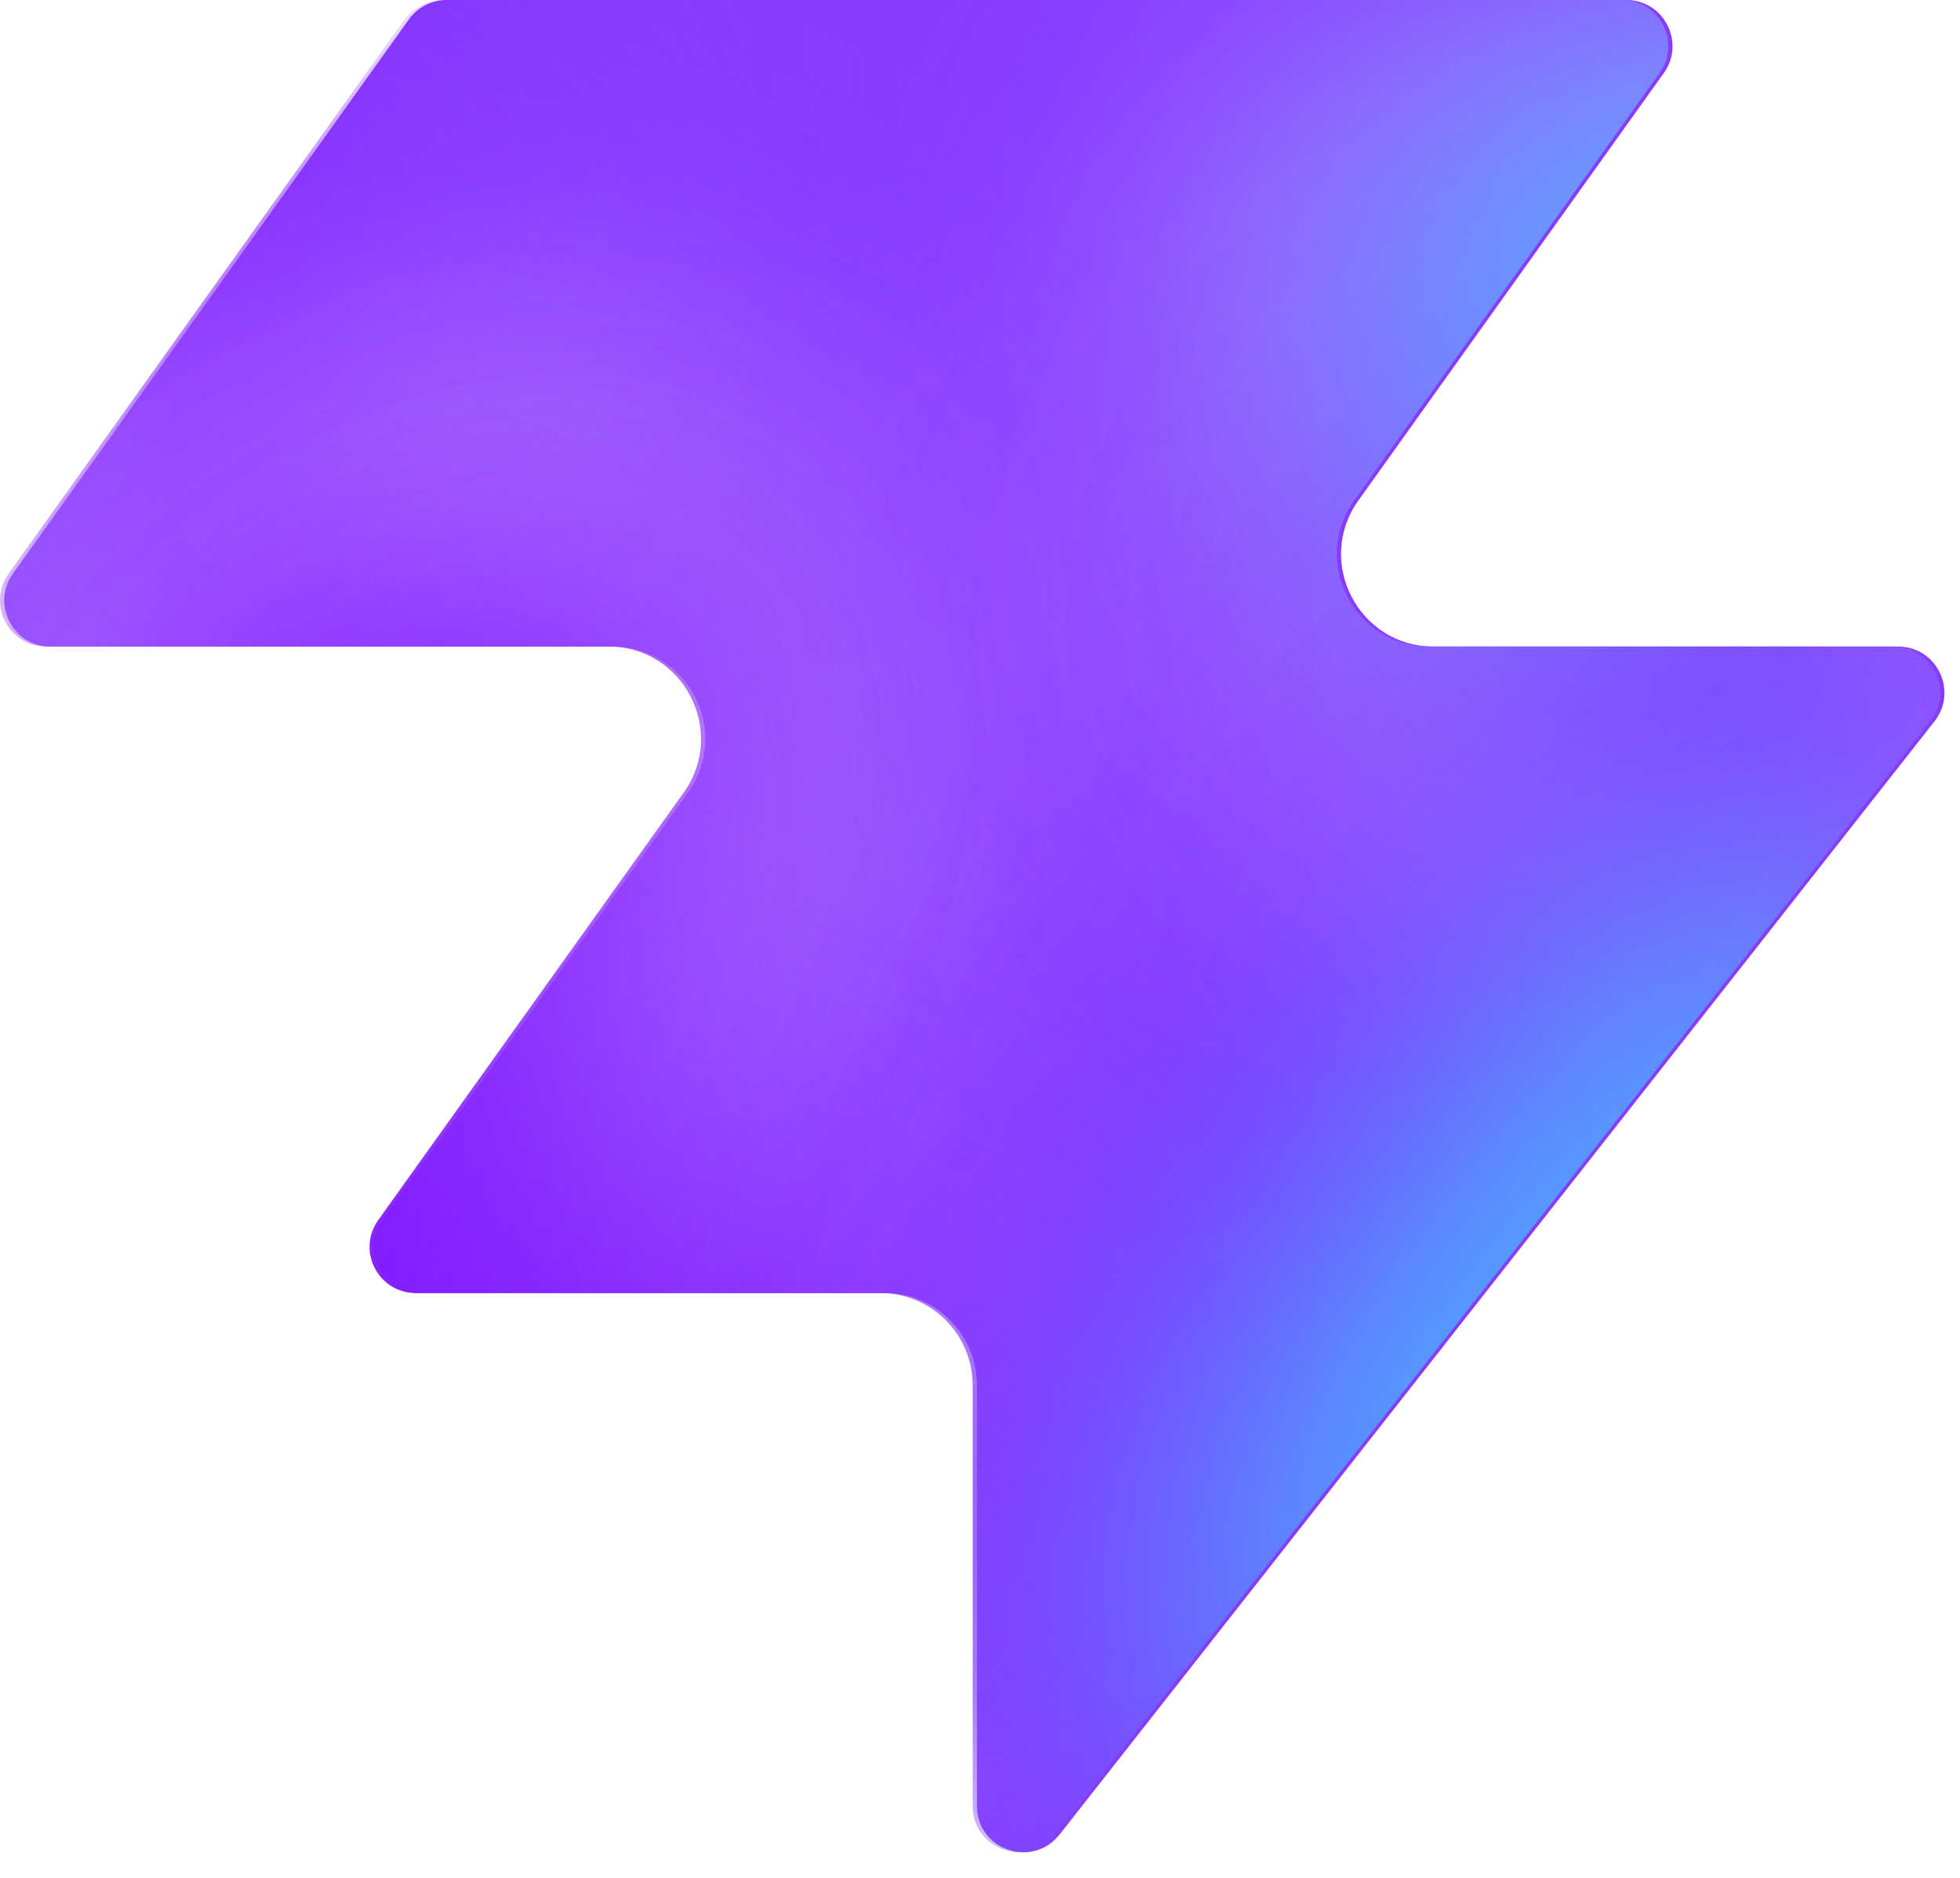
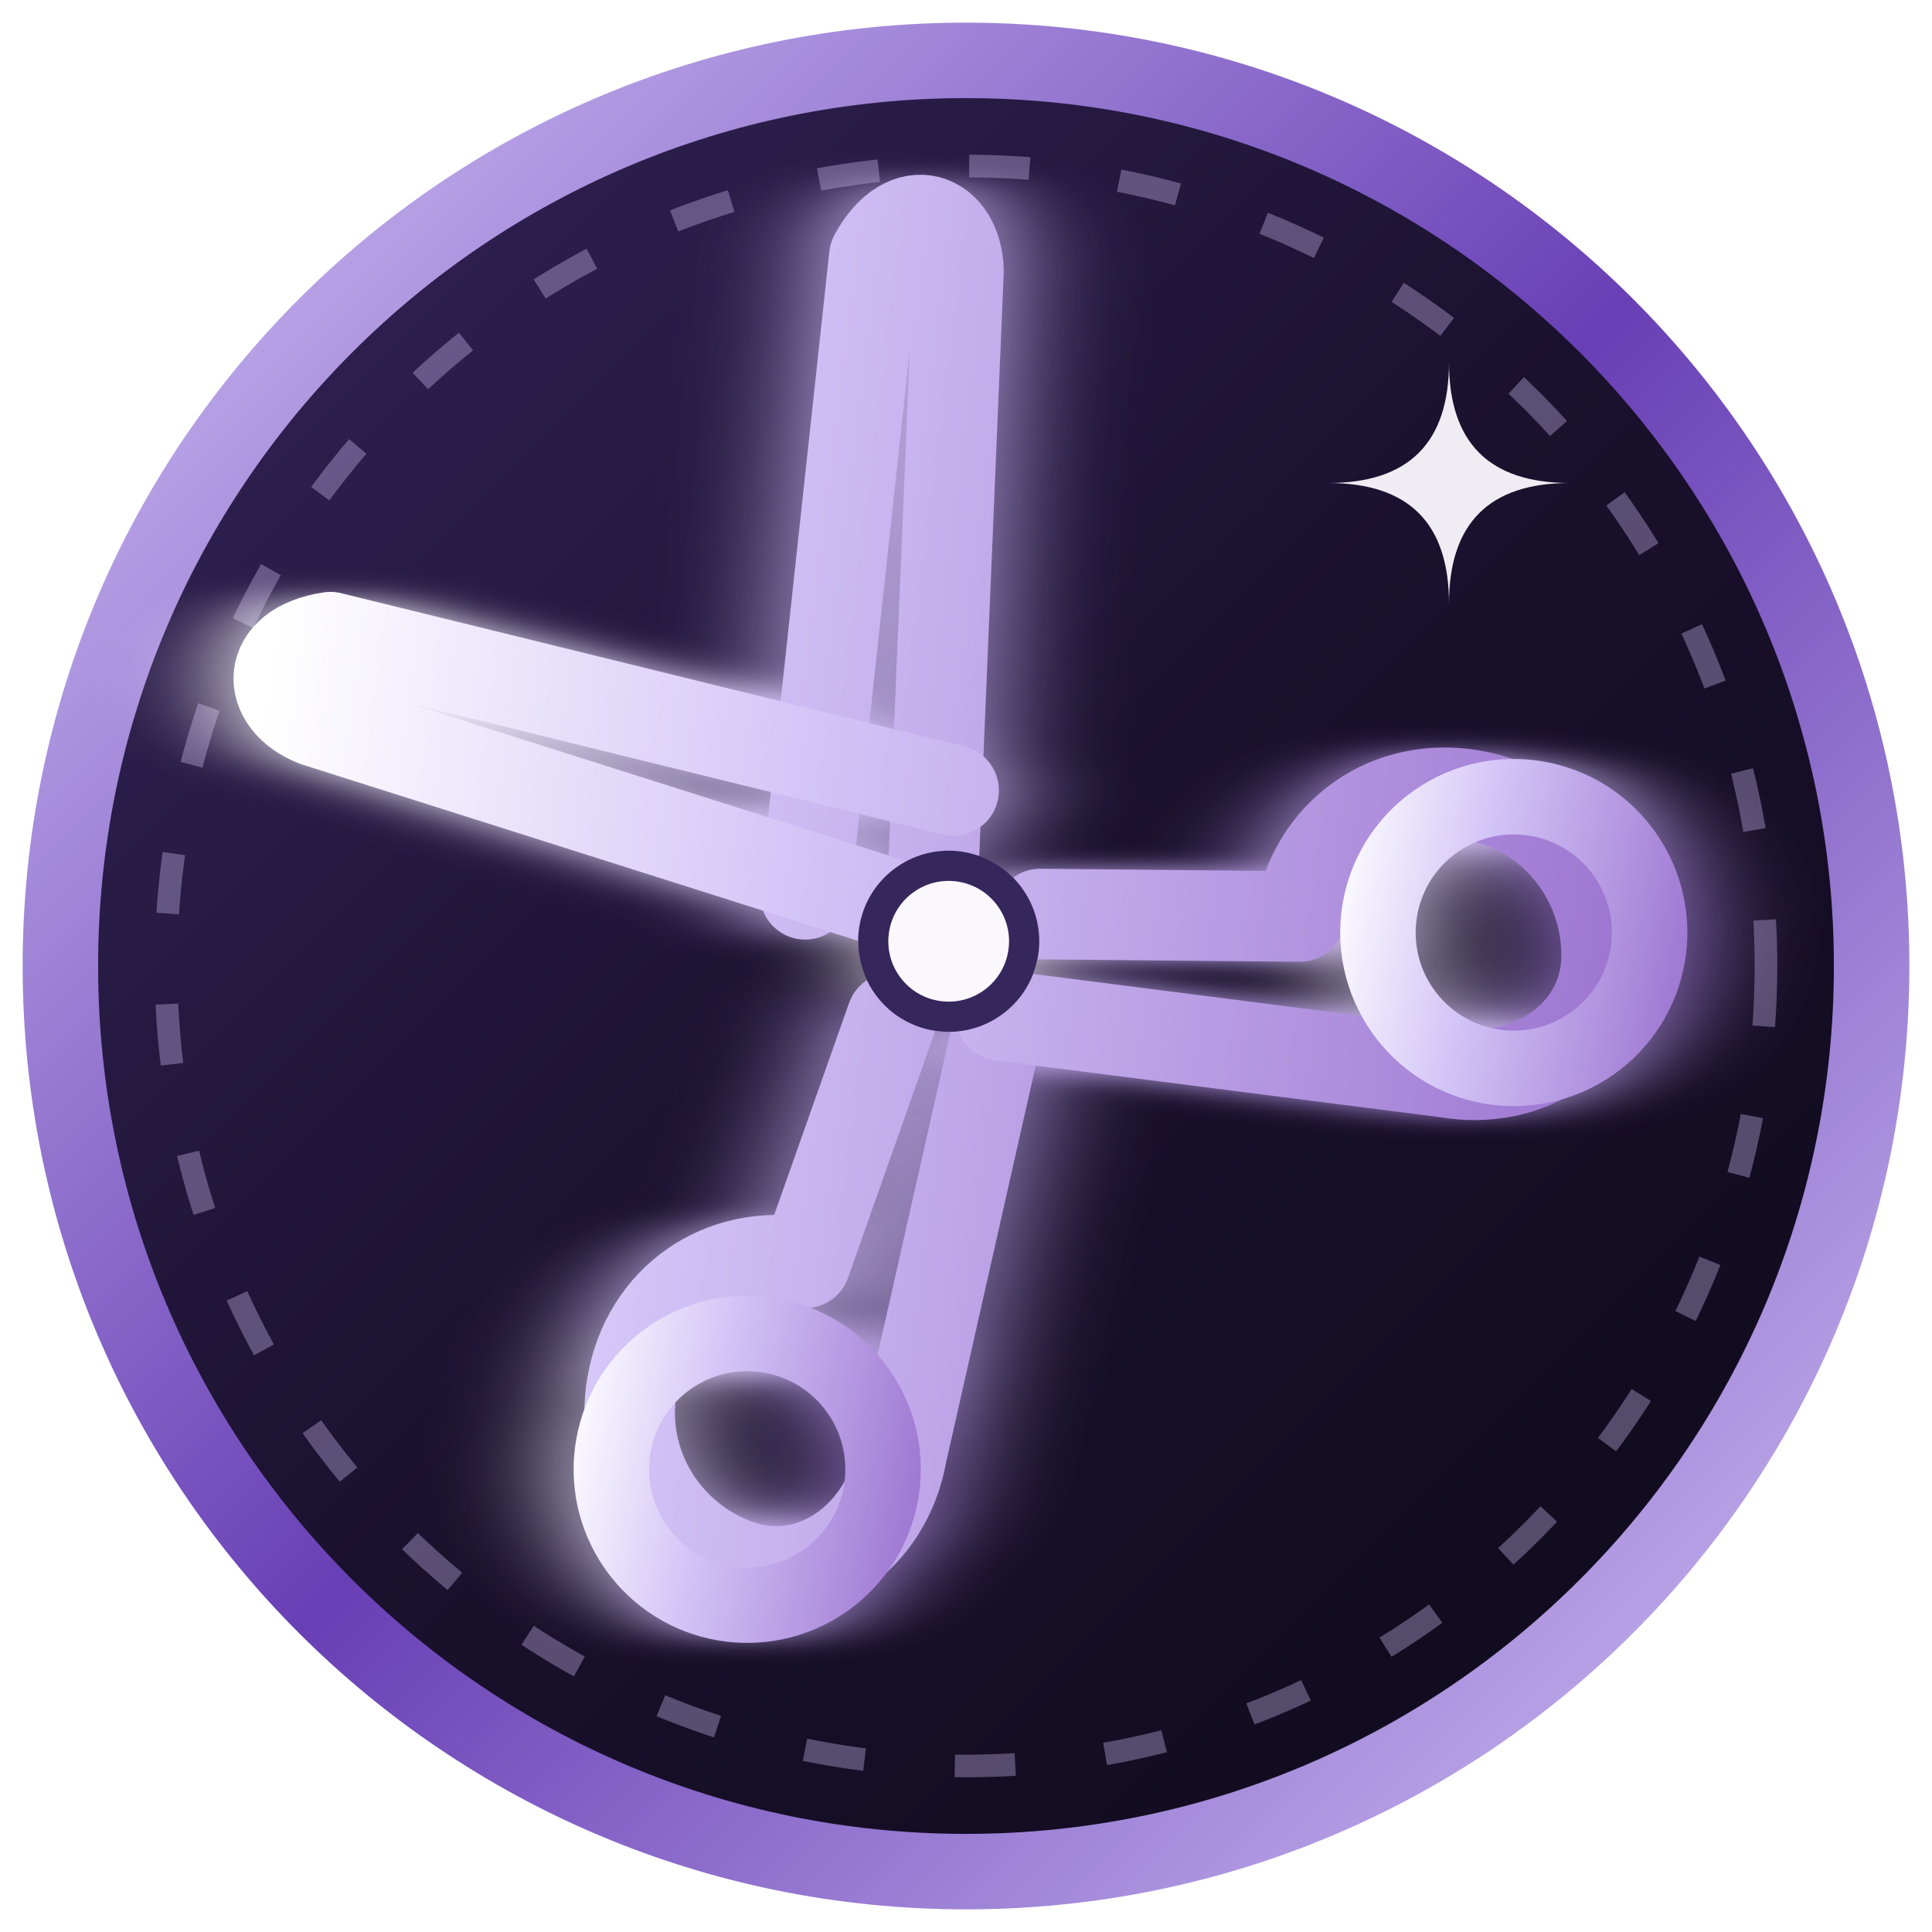
- <svg xmlns="http://www.w3.org/2000/svg" width="48" height="46" fill="none" viewBox="0 0 48 46">
-   <path fill="#863bff" d="M25.946 44.938c-.664.845-2.021.375-2.021-.698V33.937a2.26 2.26 0 0 0-2.262-2.262H10.287c-.92 0-1.456-1.04-.92-1.788l7.48-10.471c1.07-1.497 0-3.578-1.842-3.578H1.237c-.92 0-1.456-1.04-.92-1.788L10.013.474c.214-.297.556-.474.92-.474h28.894c.92 0 1.456 1.04.92 1.788l-7.48 10.471c-1.07 1.498 0 3.579 1.842 3.579h11.377c.943 0 1.473 1.088.89 1.83L25.947 44.94z" style="fill:#863bff;fill:color(display-p3 .525 .23 1);fill-opacity:1" />
-   <mask id="a" width="48" height="46" x="0" y="0" maskUnits="userSpaceOnUse" style="mask-type:alpha">
-     <path fill="#000" d="M25.842 44.938c-.664.844-2.021.375-2.021-.698V33.937a2.26 2.26 0 0 0-2.262-2.262H10.183c-.92 0-1.456-1.04-.92-1.788l7.48-10.471c1.07-1.498 0-3.579-1.842-3.579H1.133c-.92 0-1.456-1.04-.92-1.787L9.91.473c.214-.297.556-.474.92-.474h28.894c.92 0 1.456 1.04.92 1.788l-7.48 10.471c-1.07 1.498 0 3.578 1.842 3.578h11.377c.943 0 1.473 1.088.89 1.832L25.843 44.94z" style="fill:#000;fill-opacity:1" />
-   </mask>
-   <g mask="url(#a)">
-     <g filter="url(#b)">
-       <ellipse cx="5.508" cy="14.704" fill="#ede6ff" rx="5.508" ry="14.704" style="fill:#ede6ff;fill:color(display-p3 .927 .903 1);fill-opacity:1" transform="matrix(.00324 1 1 -.00324 -4.47 31.516)" />
-     </g>
-     <g filter="url(#c)">
-       <ellipse cx="10.399" cy="29.851" fill="#ede6ff" rx="10.399" ry="29.851" style="fill:#ede6ff;fill:color(display-p3 .927 .903 1);fill-opacity:1" transform="matrix(.00324 1 1 -.00324 -39.328 7.883)" />
-     </g>
-     <g filter="url(#d)">
-       <ellipse cx="5.508" cy="30.487" fill="#7e14ff" rx="5.508" ry="30.487" style="fill:#7e14ff;fill:color(display-p3 .492 .077 1);fill-opacity:1" transform="rotate(89.814 -25.913 -14.639)scale(1 -1)" />
-     </g>
-     <g filter="url(#e)">
-       <ellipse cx="5.508" cy="30.599" fill="#7e14ff" rx="5.508" ry="30.599" style="fill:#7e14ff;fill:color(display-p3 .492 .077 1);fill-opacity:1" transform="rotate(89.814 -32.644 -3.334)scale(1 -1)" />
-     </g>
-     <g filter="url(#f)">
-       <ellipse cx="5.508" cy="30.599" fill="#7e14ff" rx="5.508" ry="30.599" style="fill:#7e14ff;fill:color(display-p3 .492 .077 1);fill-opacity:1" transform="matrix(.00324 1 1 -.00324 -34.34 30.47)" />
-     </g>
-     <g filter="url(#g)">
-       <ellipse cx="14.072" cy="22.078" fill="#ede6ff" rx="14.072" ry="22.078" style="fill:#ede6ff;fill:color(display-p3 .927 .903 1);fill-opacity:1" transform="rotate(93.35 24.506 48.493)scale(-1 1)" />
-     </g>
-     <g filter="url(#h)">
-       <ellipse cx="3.47" cy="21.501" fill="#7e14ff" rx="3.47" ry="21.501" style="fill:#7e14ff;fill:color(display-p3 .492 .077 1);fill-opacity:1" transform="rotate(89.009 28.708 47.59)scale(-1 1)" />
-     </g>
-     <g filter="url(#i)">
-       <ellipse cx="3.47" cy="21.501" fill="#7e14ff" rx="3.47" ry="21.501" style="fill:#7e14ff;fill:color(display-p3 .492 .077 1);fill-opacity:1" transform="rotate(89.009 28.708 47.59)scale(-1 1)" />
-     </g>
-     <g filter="url(#j)">
-       <ellipse cx=".387" cy="8.972" fill="#7e14ff" rx="4.407" ry="29.108" style="fill:#7e14ff;fill:color(display-p3 .492 .077 1);fill-opacity:1" transform="rotate(39.51 .387 8.972)" />
-     </g>
-     <g filter="url(#k)">
-       <ellipse cx="47.523" cy="-6.092" fill="#7e14ff" rx="4.407" ry="29.108" style="fill:#7e14ff;fill:color(display-p3 .492 .077 1);fill-opacity:1" transform="rotate(37.892 47.523 -6.092)" />
-     </g>
-     <g filter="url(#l)">
-       <ellipse cx="41.412" cy="6.333" fill="#47bfff" rx="5.971" ry="9.665" style="fill:#47bfff;fill:color(display-p3 .28 .748 1);fill-opacity:1" transform="rotate(37.892 41.412 6.333)" />
-     </g>
-     <g filter="url(#m)">
-       <ellipse cx="-1.879" cy="38.332" fill="#7e14ff" rx="4.407" ry="29.108" style="fill:#7e14ff;fill:color(display-p3 .492 .077 1);fill-opacity:1" transform="rotate(37.892 -1.88 38.332)" />
-     </g>
-     <g filter="url(#n)">
-       <ellipse cx="-1.879" cy="38.332" fill="#7e14ff" rx="4.407" ry="29.108" style="fill:#7e14ff;fill:color(display-p3 .492 .077 1);fill-opacity:1" transform="rotate(37.892 -1.88 38.332)" />
-     </g>
-     <g filter="url(#o)">
-       <ellipse cx="35.651" cy="29.907" fill="#7e14ff" rx="4.407" ry="29.108" style="fill:#7e14ff;fill:color(display-p3 .492 .077 1);fill-opacity:1" transform="rotate(37.892 35.651 29.907)" />
-     </g>
-     <g filter="url(#p)">
-       <ellipse cx="38.418" cy="32.4" fill="#47bfff" rx="5.971" ry="15.297" style="fill:#47bfff;fill:color(display-p3 .28 .748 1);fill-opacity:1" transform="rotate(37.892 38.418 32.4)" />
-     </g>
-   </g>
+ <svg xmlns="http://www.w3.org/2000/svg" viewBox="0 0 64 64" width="64" height="64">
  <defs>
-     <filter id="b" width="60.045" height="41.654" x="-19.77" y="16.149" color-interpolation-filters="sRGB" filterUnits="userSpaceOnUse">
-       <feFlood flood-opacity="0" result="BackgroundImageFix" />
-       <feBlend in="SourceGraphic" in2="BackgroundImageFix" result="shape" />
-       <feGaussianBlur result="effect1_foregroundBlur_2002_17158" stdDeviation="7.659" />
-     </filter>
-     <filter id="c" width="90.34" height="51.437" x="-54.613" y="-7.533" color-interpolation-filters="sRGB" filterUnits="userSpaceOnUse">
-       <feFlood flood-opacity="0" result="BackgroundImageFix" />
-       <feBlend in="SourceGraphic" in2="BackgroundImageFix" result="shape" />
-       <feGaussianBlur result="effect1_foregroundBlur_2002_17158" stdDeviation="7.659" />
-     </filter>
-     <filter id="d" width="79.355" height="29.4" x="-49.64" y="2.03" color-interpolation-filters="sRGB" filterUnits="userSpaceOnUse">
-       <feFlood flood-opacity="0" result="BackgroundImageFix" />
-       <feBlend in="SourceGraphic" in2="BackgroundImageFix" result="shape" />
-       <feGaussianBlur result="effect1_foregroundBlur_2002_17158" stdDeviation="4.596" />
-     </filter>
-     <filter id="e" width="79.579" height="29.4" x="-45.045" y="20.029" color-interpolation-filters="sRGB" filterUnits="userSpaceOnUse">
-       <feFlood flood-opacity="0" result="BackgroundImageFix" />
-       <feBlend in="SourceGraphic" in2="BackgroundImageFix" result="shape" />
-       <feGaussianBlur result="effect1_foregroundBlur_2002_17158" stdDeviation="4.596" />
-     </filter>
-     <filter id="f" width="79.579" height="29.4" x="-43.513" y="21.178" color-interpolation-filters="sRGB" filterUnits="userSpaceOnUse">
-       <feFlood flood-opacity="0" result="BackgroundImageFix" />
-       <feBlend in="SourceGraphic" in2="BackgroundImageFix" result="shape" />
-       <feGaussianBlur result="effect1_foregroundBlur_2002_17158" stdDeviation="4.596" />
-     </filter>
-     <filter id="g" width="74.749" height="58.852" x="15.756" y="-17.901" color-interpolation-filters="sRGB" filterUnits="userSpaceOnUse">
-       <feFlood flood-opacity="0" result="BackgroundImageFix" />
-       <feBlend in="SourceGraphic" in2="BackgroundImageFix" result="shape" />
-       <feGaussianBlur result="effect1_foregroundBlur_2002_17158" stdDeviation="7.659" />
-     </filter>
-     <filter id="h" width="61.377" height="25.362" x="23.548" y="2.284" color-interpolation-filters="sRGB" filterUnits="userSpaceOnUse">
-       <feFlood flood-opacity="0" result="BackgroundImageFix" />
-       <feBlend in="SourceGraphic" in2="BackgroundImageFix" result="shape" />
-       <feGaussianBlur result="effect1_foregroundBlur_2002_17158" stdDeviation="4.596" />
-     </filter>
-     <filter id="i" width="61.377" height="25.362" x="23.548" y="2.284" color-interpolation-filters="sRGB" filterUnits="userSpaceOnUse">
-       <feFlood flood-opacity="0" result="BackgroundImageFix" />
-       <feBlend in="SourceGraphic" in2="BackgroundImageFix" result="shape" />
-       <feGaussianBlur result="effect1_foregroundBlur_2002_17158" stdDeviation="4.596" />
-     </filter>
-     <filter id="j" width="56.045" height="63.649" x="-27.636" y="-22.853" color-interpolation-filters="sRGB" filterUnits="userSpaceOnUse">
-       <feFlood flood-opacity="0" result="BackgroundImageFix" />
-       <feBlend in="SourceGraphic" in2="BackgroundImageFix" result="shape" />
-       <feGaussianBlur result="effect1_foregroundBlur_2002_17158" stdDeviation="4.596" />
-     </filter>
-     <filter id="k" width="54.814" height="64.646" x="20.116" y="-38.415" color-interpolation-filters="sRGB" filterUnits="userSpaceOnUse">
-       <feFlood flood-opacity="0" result="BackgroundImageFix" />
-       <feBlend in="SourceGraphic" in2="BackgroundImageFix" result="shape" />
-       <feGaussianBlur result="effect1_foregroundBlur_2002_17158" stdDeviation="4.596" />
-     </filter>
-     <filter id="l" width="33.541" height="35.313" x="24.641" y="-11.323" color-interpolation-filters="sRGB" filterUnits="userSpaceOnUse">
-       <feFlood flood-opacity="0" result="BackgroundImageFix" />
-       <feBlend in="SourceGraphic" in2="BackgroundImageFix" result="shape" />
-       <feGaussianBlur result="effect1_foregroundBlur_2002_17158" stdDeviation="4.596" />
-     </filter>
-     <filter id="m" width="54.814" height="64.646" x="-29.286" y="6.009" color-interpolation-filters="sRGB" filterUnits="userSpaceOnUse">
-       <feFlood flood-opacity="0" result="BackgroundImageFix" />
-       <feBlend in="SourceGraphic" in2="BackgroundImageFix" result="shape" />
-       <feGaussianBlur result="effect1_foregroundBlur_2002_17158" stdDeviation="4.596" />
-     </filter>
-     <filter id="n" width="54.814" height="64.646" x="-29.286" y="6.009" color-interpolation-filters="sRGB" filterUnits="userSpaceOnUse">
-       <feFlood flood-opacity="0" result="BackgroundImageFix" />
-       <feBlend in="SourceGraphic" in2="BackgroundImageFix" result="shape" />
-       <feGaussianBlur result="effect1_foregroundBlur_2002_17158" stdDeviation="4.596" />
-     </filter>
-     <filter id="o" width="54.814" height="64.646" x="8.244" y="-2.416" color-interpolation-filters="sRGB" filterUnits="userSpaceOnUse">
-       <feFlood flood-opacity="0" result="BackgroundImageFix" />
-       <feBlend in="SourceGraphic" in2="BackgroundImageFix" result="shape" />
-       <feGaussianBlur result="effect1_foregroundBlur_2002_17158" stdDeviation="4.596" />
-     </filter>
-     <filter id="p" width="39.409" height="43.623" x="18.713" y="10.588" color-interpolation-filters="sRGB" filterUnits="userSpaceOnUse">
-       <feFlood flood-opacity="0" result="BackgroundImageFix" />
-       <feBlend in="SourceGraphic" in2="BackgroundImageFix" result="shape" />
-       <feGaussianBlur result="effect1_foregroundBlur_2002_17158" stdDeviation="4.596" />
+     <linearGradient id="bgGrad" x1="0%" y1="0%" x2="100%" y2="100%">
+       <stop offset="0%" stop-color="#36255C" />
+       <stop offset="50%" stop-color="#1A112E" />
+       <stop offset="100%" stop-color="#0E0919" />
+     </linearGradient>
+     <linearGradient id="goldGrad" x1="0%" y1="0%" x2="100%" y2="100%">
+       <stop offset="0%" stop-color="#FFFFFF" />
+       <stop offset="40%" stop-color="#D2C3F6" />
+       <stop offset="100%" stop-color="#9B72CF" />
+     </linearGradient>
+     <linearGradient id="borderGrad" x1="0%" y1="0%" x2="100%" y2="100%">
+       <stop offset="0%" stop-color="#D2C3F6" />
+       <stop offset="50%" stop-color="#683FB5" />
+       <stop offset="100%" stop-color="#D2C3F6" />
+     </linearGradient>
+     <filter id="glow" x="-20%" y="-20%" width="140%" height="140%">
+       <feGaussianBlur stdDeviation="1.5" result="blur" />
+       <feComposite in="SourceGraphic" in2="blur" operator="over" />
    </filter>
  </defs>
+   <circle cx="32" cy="32" r="30" fill="url(#bgGrad)" stroke="url(#borderGrad)" stroke-width="2.5" />
+   <circle cx="32" cy="32" r="26.5" fill="none" stroke="#D2C3F6" stroke-width="0.75" stroke-opacity="0.35" stroke-dasharray="2 3" />
+   <g transform="translate(32, 32) rotate(-35) translate(-32, -32)" filter="url(#glow)">
+     <path d="M32 30 L45 13 C46 11.5 45 10 43 11 L29 27 M32 34 L21 44 C19 46 16 46 14.5 44 C13 42 13 39 15 37 C17 35 20 35 22 37 L29 32" fill="none" stroke="url(#goldGrad)" stroke-width="3" stroke-linecap="round" stroke-linejoin="round" />
+     <circle cx="16.5" cy="41.5" r="4.5" fill="none" stroke="url(#goldGrad)" stroke-width="2.5" />
+     <path d="M32 30 L19 13 C18 11.5 19 10 21 11 L35 27 M32 34 L43 44 C45 46 48 46 49.5 44 C51 42 51 39 49 37 C47 35 44 35 42 37 L35 32" fill="none" stroke="url(#goldGrad)" stroke-width="3" stroke-linecap="round" stroke-linejoin="round" />
+     <circle cx="47.5" cy="41.5" r="4.5" fill="none" stroke="url(#goldGrad)" stroke-width="2.5" />
+     <circle cx="32" cy="31" r="2.5" fill="#FAF7FD" stroke="#36255C" stroke-width="1" />
+   </g>
+   <path d="M48 12 Q48 16 52 16 Q48 16 48 20 Q48 16 44 16 Q48 16 48 12 Z" fill="#FAF7FD" opacity="0.95" />
</svg>
